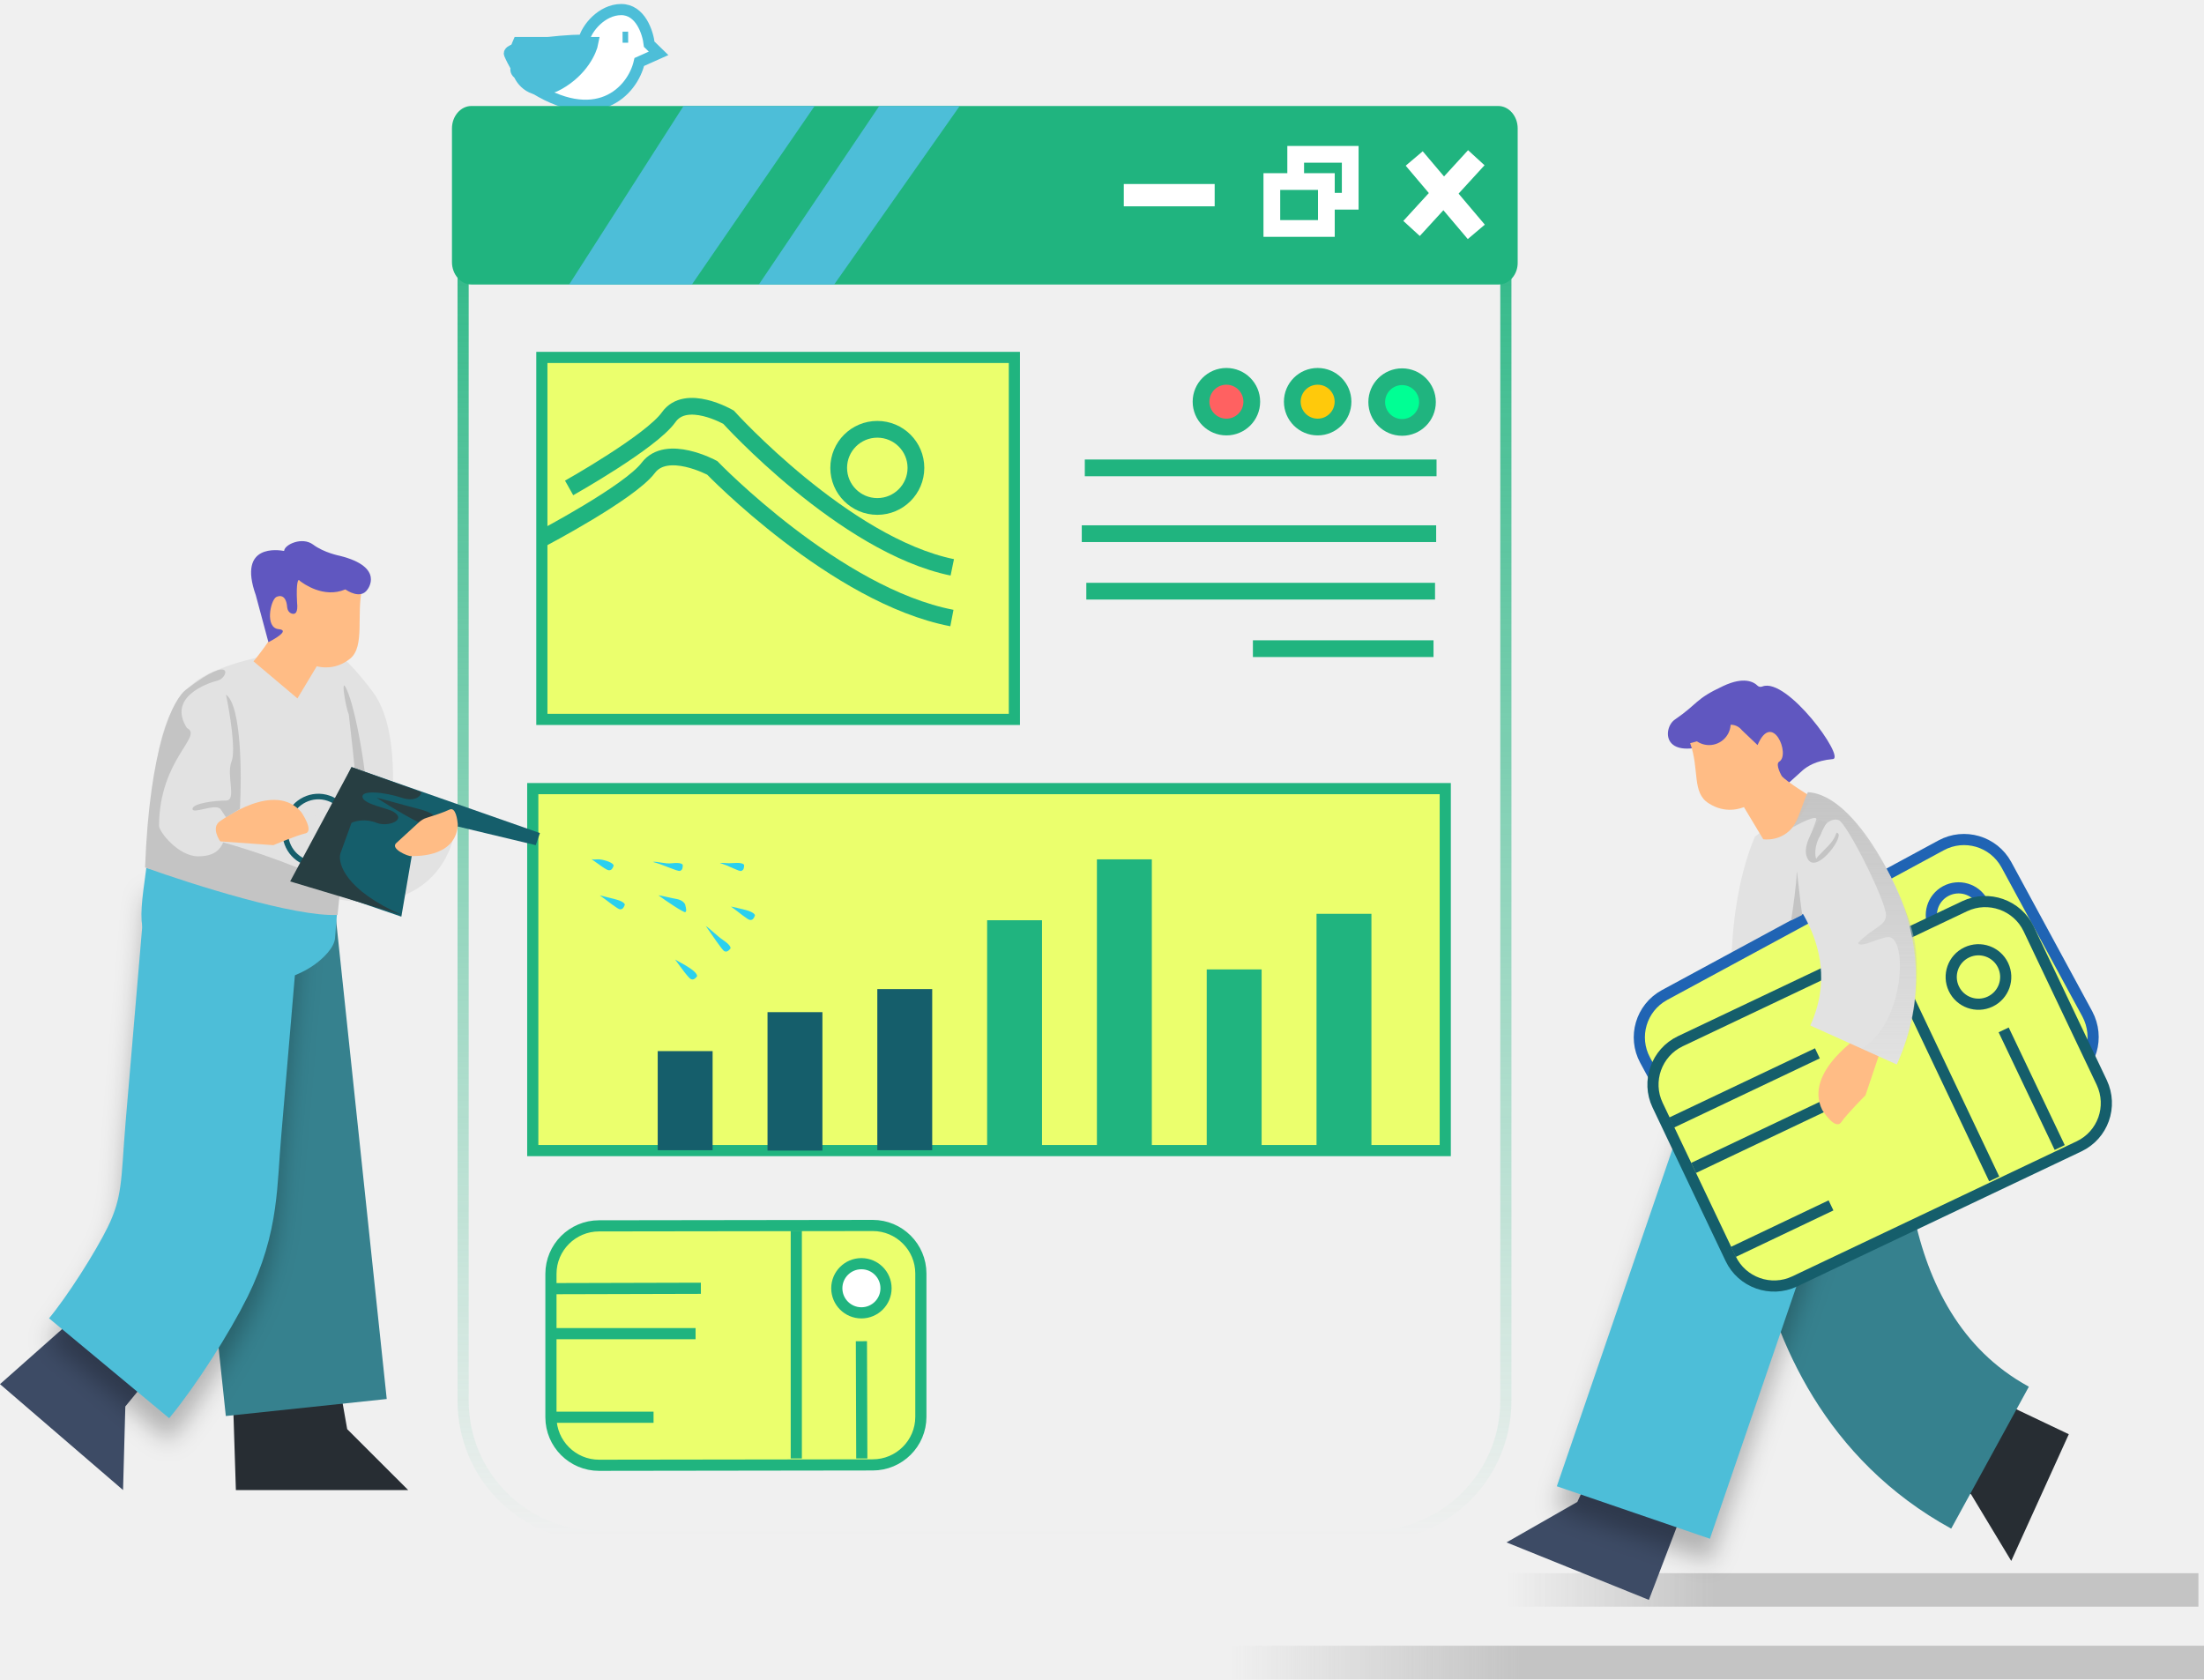
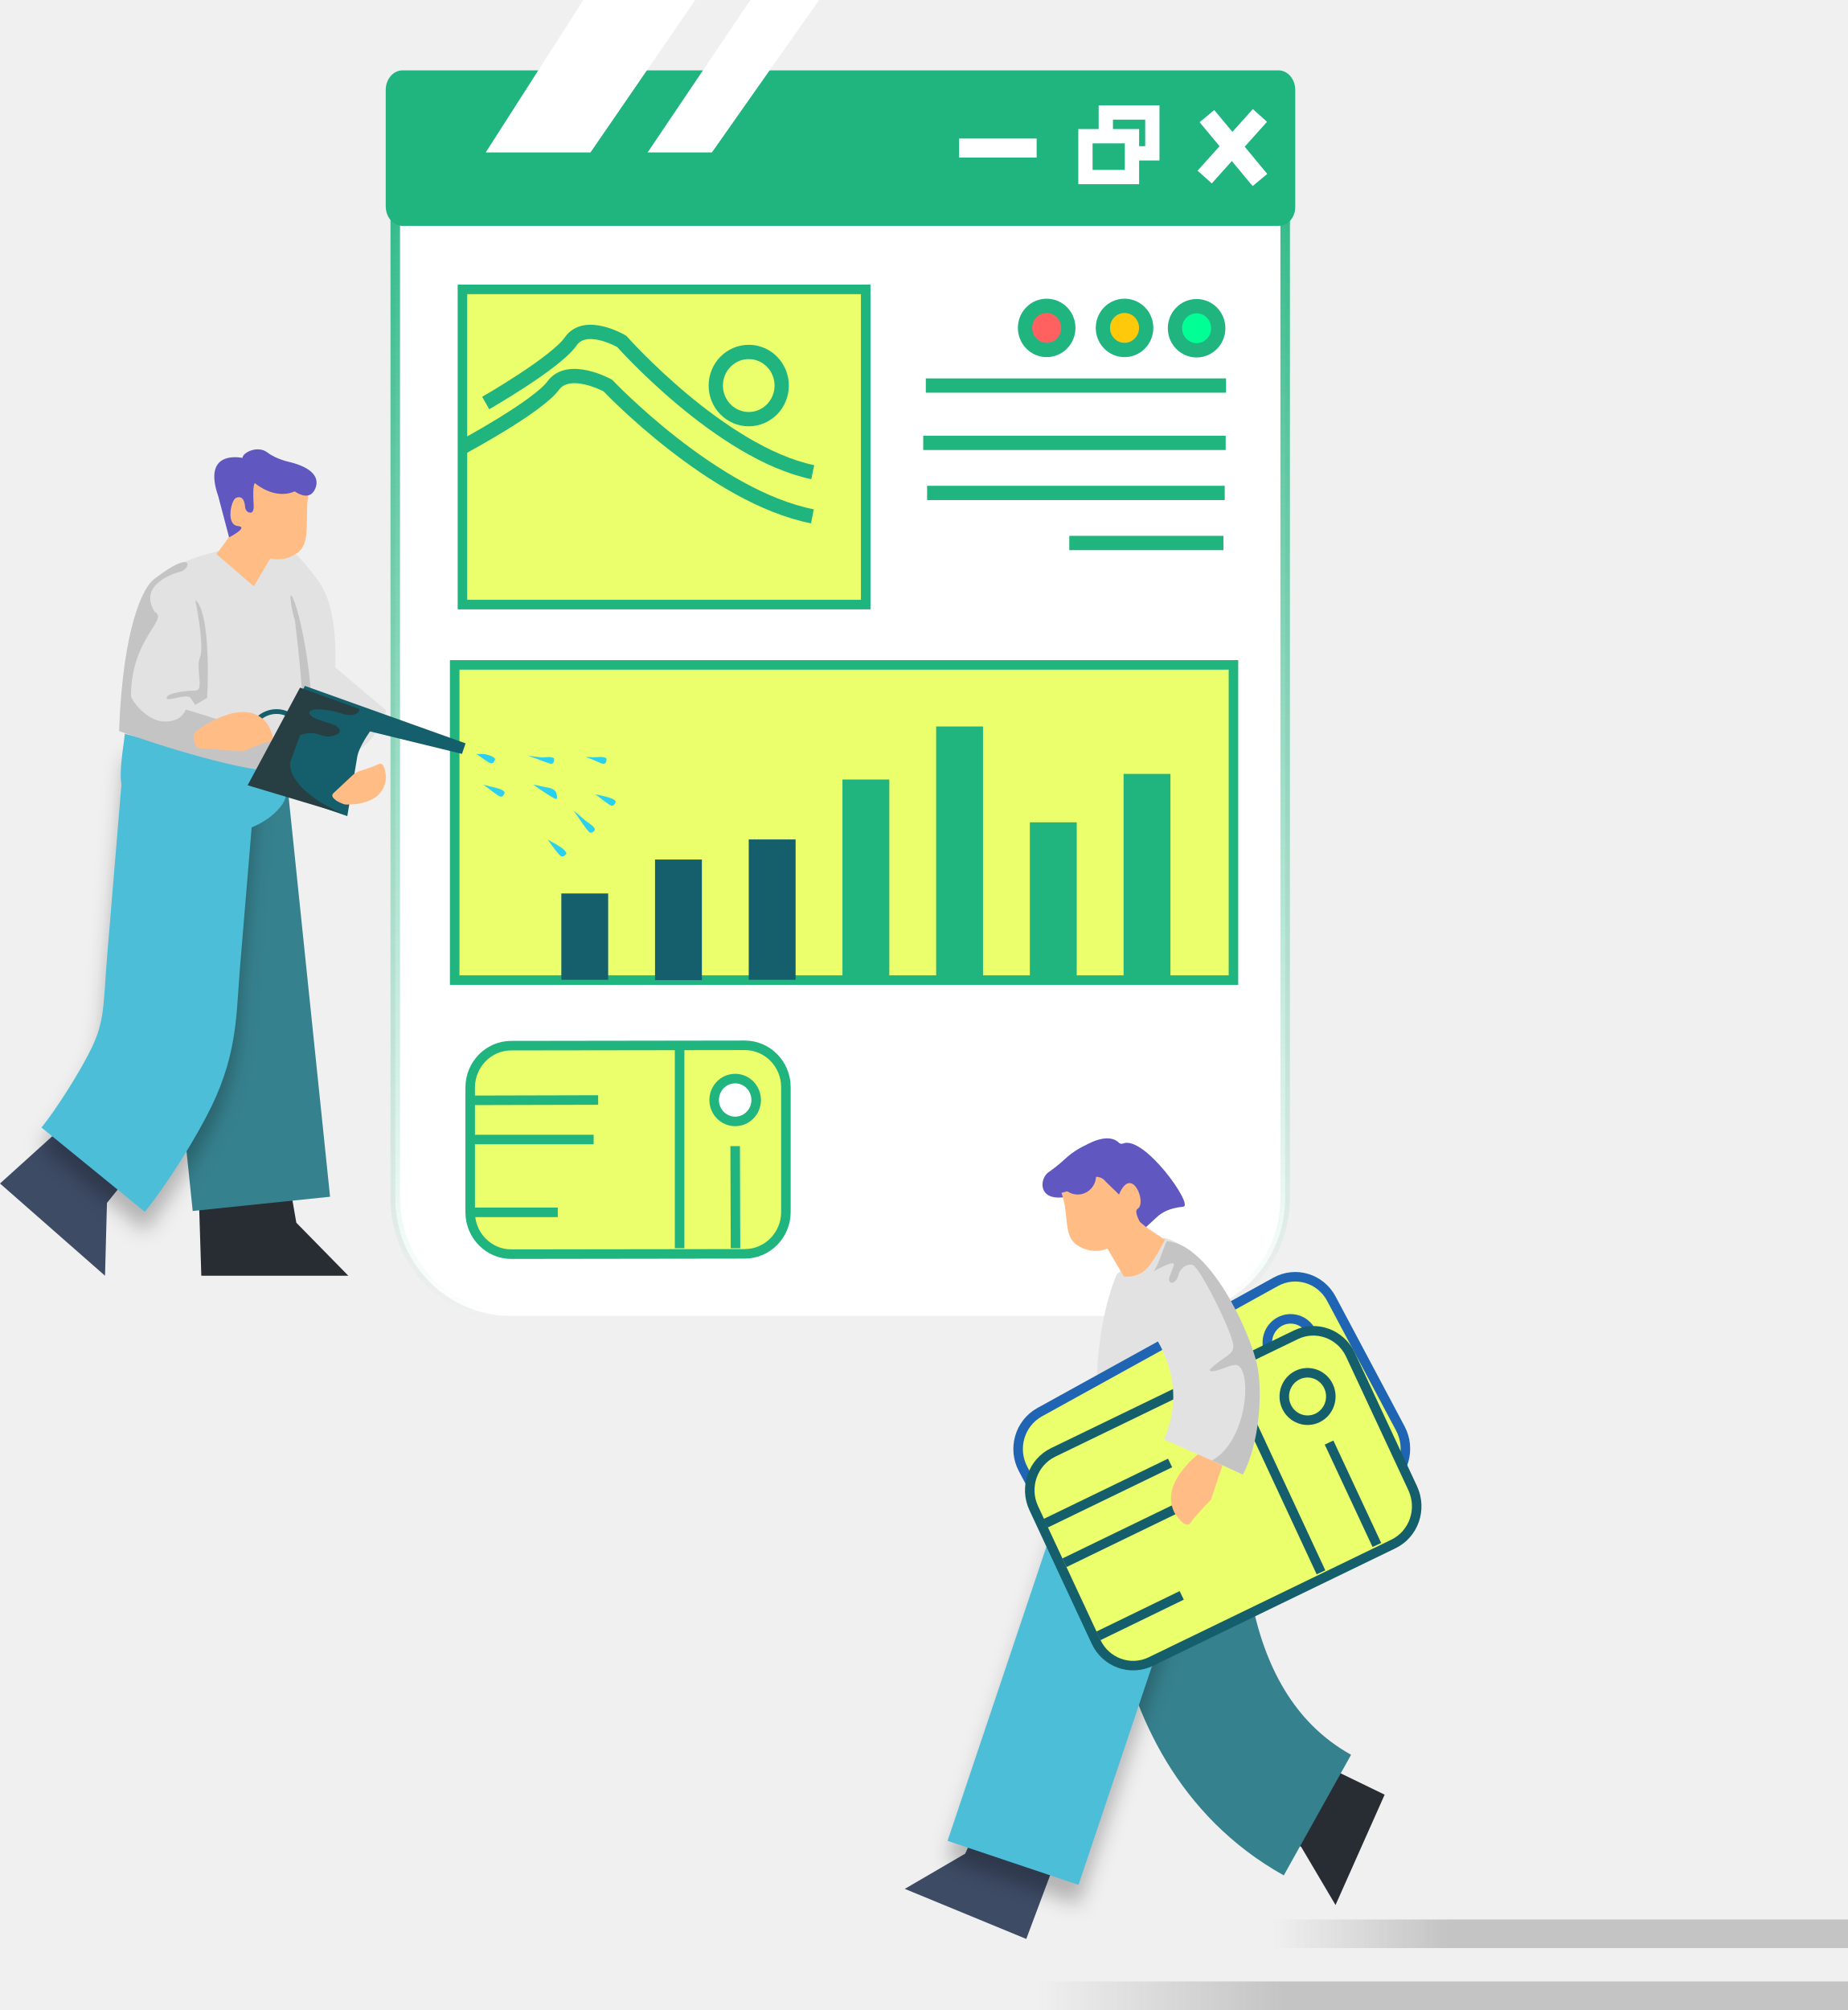
- <svg xmlns="http://www.w3.org/2000/svg" width="395" height="301" viewBox="0 0 395 301" fill="none">
-   <path d="M111.316 1.716C107.842 1.732 105.086 5.114 104.651 7.195C99.641 7.219 90.772 8.379 91.312 9.69C91.853 11 93.442 13.859 94.784 15.165C106.847 23.25 113.374 16.368 114.574 11.11L118.033 9.563L116.355 7.93C116.123 5.852 114.789 1.7 111.316 1.716Z" fill="white" stroke="#4DBED8" stroke-width="2" />
-   <path d="M112.072 5.674L112.081 7.655" stroke="#4DBED8" />
-   <path d="M92.879 7.628L106.259 7.621C105.985 9.118 104.388 12.707 100.196 15.084C96.003 17.462 93.646 14.868 92.991 13.274C91.935 12.6 92.697 11.6 93.21 11.184C91.846 10.759 92.421 8.637 92.879 7.628Z" fill="#4DBED8" stroke="#4DBED8" stroke-width="2" />
-   <path d="M245.586 275.369H107.293C93.857 275.369 83 264.521 83 251.096V46.272C83 32.848 93.857 22 107.293 22H245.586C259.021 22 269.879 32.848 269.879 46.272V251.096C269.879 264.521 259.021 275.369 245.586 275.369Z" stroke="url(#paint0_linear)" stroke-width="2" stroke-miterlimit="10" />
-   <path d="M268.58 51H84.486C82.572 51 81 49.187 81 46.98V23.02C81 20.813 82.572 19 84.486 19H268.511C270.426 19 271.998 20.813 271.998 23.02V46.98C272.066 49.187 270.494 51 268.58 51Z" fill="#20B47F" />
-   <path d="M253.454 28.409L264.582 41.562" stroke="white" stroke-width="4" stroke-miterlimit="10" />
-   <path d="M264.582 28.273L252.979 40.952" stroke="white" stroke-width="4" stroke-miterlimit="10" />
-   <path d="M201.407 34.985H217.693" stroke="white" stroke-width="4" stroke-miterlimit="10" />
-   <path d="M241.986 27.663H232.214V36.07H241.986V27.663Z" stroke="white" stroke-width="3" stroke-miterlimit="10" />
-   <path d="M237.711 32.544H227.939V40.952H237.711V32.544Z" fill="#20B47F" stroke="white" stroke-width="3" stroke-miterlimit="10" />
-   <path d="M194.418 83.869H257.457" stroke="#20B47F" stroke-width="3" stroke-miterlimit="10" />
-   <path d="M193.875 95.666H257.389" stroke="#20B47F" stroke-width="3" stroke-miterlimit="10" />
-   <path d="M224.546 116.277H256.914" stroke="#20B47F" stroke-width="3" stroke-miterlimit="10" />
-   <path d="M194.689 105.972H257.186" stroke="#20B47F" stroke-width="3" stroke-miterlimit="10" />
-   <path d="M156.418 262.59L107.357 262.658C102.607 262.658 98.739 258.793 98.739 254.047V228.351C98.739 223.605 102.607 219.74 107.357 219.74L156.418 219.672C161.168 219.672 165.036 223.537 165.036 228.283V253.979C165.036 258.725 161.168 262.59 156.418 262.59Z" fill="#EBFF6D" stroke="#20B47F" stroke-width="2" stroke-miterlimit="10" />
-   <path d="M154.382 235.334C156.818 235.334 158.793 233.361 158.793 230.927C158.793 228.493 156.818 226.52 154.382 226.52C151.946 226.52 149.971 228.493 149.971 230.927C149.971 233.361 151.946 235.334 154.382 235.334Z" fill="white" stroke="#20B47F" stroke-width="2" stroke-miterlimit="10" />
-   <path d="M154.382 240.419L154.45 261.437" stroke="#20B47F" stroke-width="2" stroke-miterlimit="10" />
-   <path d="M142.711 220.622V261.437" stroke="#20B47F" stroke-width="2" stroke-miterlimit="10" />
-   <path d="M99.621 230.995L125.611 230.927" stroke="#20B47F" stroke-width="2" stroke-miterlimit="10" />
-   <path d="M99.621 239.063H124.661" stroke="#20B47F" stroke-width="2" stroke-miterlimit="10" />
-   <path d="M99.621 254.047H117.128" stroke="#20B47F" stroke-width="2" stroke-miterlimit="10" />
-   <path d="M181.797 64.071H97.111V128.956H181.797V64.071Z" fill="#EBFF6D" stroke="#20B47F" stroke-width="2" stroke-miterlimit="10" />
-   <path d="M259.018 141.363H95.482V206.248H259.018V141.363Z" fill="#EBFF6D" stroke="#20B47F" stroke-width="2" stroke-miterlimit="10" />
-   <path d="M219.796 76.547C222.307 76.547 224.343 74.513 224.343 72.004C224.343 69.495 222.307 67.461 219.796 67.461C217.286 67.461 215.25 69.495 215.25 72.004C215.25 74.513 217.286 76.547 219.796 76.547Z" fill="#FF6161" stroke="#20B47F" stroke-width="3" stroke-miterlimit="10" />
-   <path d="M157.232 90.785C161.055 90.785 164.153 87.689 164.153 83.869C164.153 80.05 161.055 76.954 157.232 76.954C153.409 76.954 150.311 80.05 150.311 83.869C150.311 87.689 153.409 90.785 157.232 90.785Z" stroke="#20B47F" stroke-width="3" stroke-miterlimit="10" />
-   <path d="M236.15 76.547C238.661 76.547 240.696 74.513 240.696 72.004C240.696 69.495 238.661 67.461 236.15 67.461C233.639 67.461 231.604 69.495 231.604 72.004C231.604 74.513 233.639 76.547 236.15 76.547Z" fill="#FFC90B" stroke="#20B47F" stroke-width="3" stroke-miterlimit="10" />
-   <path d="M251.282 76.614C253.793 76.614 255.829 74.581 255.829 72.072C255.829 69.563 253.793 67.529 251.282 67.529C248.771 67.529 246.736 69.563 246.736 72.072C246.736 74.581 248.771 76.614 251.282 76.614Z" fill="#00FF94" stroke="#20B47F" stroke-width="3" stroke-miterlimit="10" />
-   <path d="M127.714 188.417H117.875V206.18H127.714V188.417Z" fill="#155E6B" />
-   <path d="M147.393 181.433H137.554V206.248H147.393V181.433Z" fill="#155E6B" />
-   <path d="M167.071 177.297H157.232V206.18H167.071V177.297Z" fill="#155E6B" />
-   <path d="M186.75 164.958H176.911V206.18H186.75V164.958Z" fill="#20B47F" />
-   <path d="M206.429 154.042H196.589V206.248H206.429V154.042Z" fill="#20B47F" />
-   <path d="M226.107 173.772H216.268V206.18H226.107V173.772Z" fill="#20B47F" />
-   <path d="M245.786 163.805H235.947V206.248H245.786V163.805Z" fill="#20B47F" />
-   <path d="M97.111 96.548C97.111 96.548 112.854 88.276 116.179 83.869C119.504 79.462 127.647 83.869 127.647 83.869C127.647 83.869 149.768 106.785 170.6 110.786" stroke="#20B47F" stroke-width="3" stroke-miterlimit="10" />
-   <path d="M101.997 87.463C101.997 87.463 116.722 79.191 119.843 74.784C122.964 70.377 130.564 74.784 130.564 74.784C130.564 74.784 151.261 97.7 170.668 101.7" stroke="#20B47F" stroke-width="3" stroke-miterlimit="10" />
-   <rect x="220" y="282" width="174" height="6" fill="url(#paint1_linear)" />
-   <rect x="150" y="295" width="245" height="6" fill="url(#paint2_linear)" />
-   <path d="M350.818 247.598L370.768 257.09L360.454 279.803L353.261 267.87L346 262.717L350.818 247.598Z" fill="#272D33" />
-   <path d="M303.386 266.175L295.514 286.786L270 276.481L282.689 269.226L286.354 261.293L303.386 266.175Z" fill="#3D4B65" />
-   <path d="M327.203 194.714C327.203 194.714 321.707 242.174 356.653 261.293" stroke="#36818E" stroke-width="29" stroke-miterlimit="10" />
-   <path d="M309.697 187.188H336.907C336.907 187.188 343.082 199.46 337.518 207.799C332.225 215.732 311.461 209.833 311.461 209.833C311.461 209.833 306.779 196.816 309.697 187.188Z" fill="#4DBED8" />
+ <svg xmlns="http://www.w3.org/2000/svg" width="388" height="422" viewBox="0 0 388 422" fill="none">
+   <path d="M245.586 276.274H107.293C93.857 276.274 83 265.209 83 251.516V42.596C83 28.903 93.857 17.838 107.293 17.838H245.586C259.021 17.838 269.879 28.903 269.879 42.596V251.516C269.879 265.209 259.021 276.274 245.586 276.274Z" fill="white" stroke="url(#paint0_linear)" stroke-width="2" stroke-miterlimit="10" />
+   <path d="M268.58 47.42H84.486C82.572 47.42 81 45.571 81 43.32V18.88C81 16.629 82.572 14.78 84.486 14.78H268.511C270.426 14.78 271.998 16.629 271.998 18.88V43.32C272.066 45.571 270.494 47.42 268.58 47.42Z" fill="#20B47F" />
+   <path d="M253.453 24.377L264.582 37.793" stroke="white" stroke-width="4" stroke-miterlimit="10" />
+   <path d="M264.582 24.238L252.979 37.171" stroke="white" stroke-width="4" stroke-miterlimit="10" />
+   <path d="M201.407 31.085H217.693" stroke="white" stroke-width="4" stroke-miterlimit="10" />
+   <path d="M241.986 23.616H232.214V32.191H241.986V23.616Z" stroke="white" stroke-width="3" stroke-miterlimit="10" />
+   <path d="M237.711 28.596H227.939V37.171H237.711V28.596Z" fill="#20B47F" stroke="white" stroke-width="3" stroke-miterlimit="10" />
+   <path d="M194.418 80.946H257.457" stroke="#20B47F" stroke-width="3" stroke-miterlimit="10" />
+   <path d="M193.875 92.98H257.389" stroke="#20B47F" stroke-width="3" stroke-miterlimit="10" />
+   <path d="M224.546 114.003H256.914" stroke="#20B47F" stroke-width="3" stroke-miterlimit="10" />
+   <path d="M194.689 103.491H257.186" stroke="#20B47F" stroke-width="3" stroke-miterlimit="10" />
+   <path d="M156.418 263.242L107.357 263.311C102.607 263.311 98.739 259.369 98.739 254.528V228.318C98.739 223.477 102.607 219.535 107.357 219.535L156.418 219.466C161.168 219.466 165.036 223.408 165.036 228.249V254.459C165.036 259.3 161.168 263.242 156.418 263.242Z" fill="#EBFF6D" stroke="#20B47F" stroke-width="2" stroke-miterlimit="10" />
+   <path d="M154.382 235.441C156.818 235.441 158.793 233.428 158.793 230.946C158.793 228.463 156.818 226.451 154.382 226.451C151.946 226.451 149.971 228.463 149.971 230.946C149.971 233.428 151.946 235.441 154.382 235.441Z" fill="white" stroke="#20B47F" stroke-width="2" stroke-miterlimit="10" />
+   <path d="M154.382 240.627L154.45 262.066" stroke="#20B47F" stroke-width="2" stroke-miterlimit="10" />
+   <path d="M142.711 220.433V262.065" stroke="#20B47F" stroke-width="2" stroke-miterlimit="10" />
+   <path d="M99.621 231.013L125.611 230.946" stroke="#20B47F" stroke-width="2" stroke-miterlimit="10" />
+   <path d="M99.621 239.244H124.661" stroke="#20B47F" stroke-width="2" stroke-miterlimit="10" />
+   <path d="M99.621 254.528H117.128" stroke="#20B47F" stroke-width="2" stroke-miterlimit="10" />
+   <path d="M181.796 60.753H97.111V126.935H181.796V60.753Z" fill="#EBFF6D" stroke="#20B47F" stroke-width="2" stroke-miterlimit="10" />
+   <path d="M259.018 139.591H95.482V205.773H259.018V139.591Z" fill="#EBFF6D" stroke="#20B47F" stroke-width="2" stroke-miterlimit="10" />
+   <path d="M219.796 73.478C222.307 73.478 224.343 71.403 224.343 68.844C224.343 66.285 222.307 64.211 219.796 64.211C217.286 64.211 215.25 66.285 215.25 68.844C215.25 71.403 217.286 73.478 219.796 73.478Z" fill="#FF6161" stroke="#20B47F" stroke-width="3" stroke-miterlimit="10" />
+   <path d="M157.232 88C161.055 88 164.154 84.842 164.154 80.946C164.154 77.051 161.055 73.893 157.232 73.893C153.41 73.893 150.311 77.051 150.311 80.946C150.311 84.842 153.41 88 157.232 88Z" stroke="#20B47F" stroke-width="3" stroke-miterlimit="10" />
+   <path d="M236.15 73.478C238.661 73.478 240.696 71.403 240.696 68.844C240.696 66.285 238.661 64.211 236.15 64.211C233.639 64.211 231.604 66.285 231.604 68.844C231.604 71.403 233.639 73.478 236.15 73.478Z" fill="#FFC90B" stroke="#20B47F" stroke-width="3" stroke-miterlimit="10" />
+   <path d="M251.282 73.547C253.793 73.547 255.829 71.472 255.829 68.913C255.829 66.354 253.793 64.28 251.282 64.28C248.771 64.28 246.736 66.354 246.736 68.913C246.736 71.472 248.771 73.547 251.282 73.547Z" fill="#00FF94" stroke="#20B47F" stroke-width="3" stroke-miterlimit="10" />
+   <path d="M127.714 187.585H117.875V205.704H127.714V187.585Z" fill="#155E6B" />
+   <path d="M147.393 180.462H137.554V205.773H147.393V180.462Z" fill="#155E6B" />
+   <path d="M167.071 176.243H157.232V205.704H167.071V176.243Z" fill="#155E6B" />
+   <path d="M186.75 163.657H176.911V205.704H186.75V163.657Z" fill="#20B47F" />
+   <path d="M206.429 152.523H196.589V205.773H206.429V152.523Z" fill="#20B47F" />
+   <path d="M226.107 172.647H216.268V205.704H226.107V172.647Z" fill="#20B47F" />
+   <path d="M245.786 162.481H235.947V205.773H245.786V162.481Z" fill="#20B47F" />
+   <path d="M97.111 93.879C97.111 93.879 112.854 85.442 116.179 80.947C119.504 76.451 127.646 80.947 127.646 80.947C127.646 80.947 149.768 104.321 170.6 108.401" stroke="#20B47F" stroke-width="3" stroke-miterlimit="10" />
+   <path d="M101.996 84.612C101.996 84.612 116.721 76.175 119.843 71.68C122.964 67.184 130.564 71.68 130.564 71.68C130.564 71.68 151.261 95.054 170.668 99.135" stroke="#20B47F" stroke-width="3" stroke-miterlimit="10" />
+   <rect x="217" y="403" width="174" height="6" fill="url(#paint1_linear)" />
+   <rect x="147" y="416" width="245" height="6" fill="url(#paint2_linear)" />
+   <path d="M14.996 234.922L0 248.477L22.054 267.841L22.461 252.557L28.907 244.535L14.996 234.922Z" fill="#3D4B65" />
+   <path d="M41.596 246.195L42.275 267.841H73.15L62.225 256.707L60.8 248.477L41.596 246.195Z" fill="#272D33" />
+   <path d="M45.402 161.217L54.89 252.75" stroke="#36818E" stroke-width="29" stroke-miterlimit="10" />
+   <path d="M50.961 114.729C50.961 114.729 44.921 115.49 39.561 117.634C36.1 119.017 28.975 121.645 27.753 138.035C27.279 144.328 30.332 153.664 47.907 154.01C65.482 154.425 68.739 153.664 68.739 153.664C68.739 153.664 69.486 150.345 69.961 145.78C70.775 138.45 70.978 127.869 66.975 122.129C65.754 120.4 61.479 114.868 59.782 114.729C53.811 114.107 50.961 114.729 50.961 114.729Z" fill="#E2E2E2" />
+   <path d="M29.789 141.631C29.789 141.631 33.589 153.664 42.479 153.664C45.939 153.664 47.296 149.999 47.296 149.999" stroke="black" stroke-miterlimit="10" />
  <g filter="url(#filter0_d)">
-     <path d="M318.925 194.714L292.732 271.124" stroke="#4DBED8" stroke-width="29" stroke-miterlimit="10" />
+     <path d="M40.254 156.292L36.454 201.866C35.639 211.548 36.046 217.426 31.839 226.14C29.125 231.741 23.561 240.662 19.557 245.572" stroke="#4DBED8" stroke-width="28" stroke-miterlimit="10" />
  </g>
-   <path d="M310.036 187.391H337.246C337.246 187.391 337.178 180.611 336.771 171.323C336.364 161.153 336.071 151.271 332 147C330.439 145.373 326.468 142.771 324.5 142.5C320.429 144.737 318.775 146.61 314.5 150C312.193 155.492 310.103 164.068 310.239 176.679C310.307 180.408 310.036 182.035 310.036 187.391Z" fill="#E2E2E2" />
-   <path d="M315.871 123.049C315.532 123.185 315.193 123.117 314.989 122.914C314.311 122.236 312.546 121.219 308.814 122.981C303.725 125.354 304.471 126.032 300.128 129.016C297.821 130.643 297.686 137.83 310.171 131.863C310.578 131.66 310.986 131.728 311.257 132.067C312.275 133.219 314.718 135.728 315.668 135.253C316.482 134.846 318.043 138.304 318.857 140.203C319.129 140.813 319.875 140.948 320.35 140.542C320.35 140.542 323.064 138.101 323.132 138.033C323.879 137.423 325.371 136.338 328.493 136.067C330.732 135.796 320.282 121.354 315.871 123.049Z" fill="#6057C0" />
-   <path d="M305.15 132.609L302.911 133.219C304.607 137.965 303.182 142.101 306.236 143.999C309.289 145.966 312.003 144.881 312.546 144.677L316.007 150.44C316.007 150.44 319.332 151 321.5 148C323.668 145 324.625 142.847 324.625 142.847C324.625 142.847 320.282 140.203 319.332 139.118C319.332 139.118 318.111 137.016 318.857 136.541C320.961 135.321 317.636 127.321 314.989 133.558L312.207 130.914C310.103 128.338 306.371 131.389 305.15 132.609Z" fill="#FFBC85" />
-   <path d="M307.476 133.377C309.512 132.73 310.637 130.557 309.989 128.523C309.341 126.489 307.166 125.365 305.13 126.012C303.094 126.66 301.97 128.833 302.617 130.867C303.265 132.901 305.441 134.025 307.476 133.377Z" fill="#6057C0" />
-   <path d="M370.632 193.426L321.029 220.274C316.889 222.512 311.664 221.02 309.357 216.817L294.836 190.036C292.597 185.9 294.089 180.679 298.297 178.374L347.9 151.525C352.039 149.288 357.264 150.779 359.572 154.983L374.093 181.764C376.332 185.968 374.839 191.188 370.632 193.426Z" fill="#EBFF6D" stroke="#2064B4" stroke-width="2" stroke-miterlimit="10" />
-   <path d="M353.347 168.324C355.719 167.039 356.6 164.076 355.314 161.706C354.028 159.336 351.062 158.456 348.69 159.741C346.318 161.026 345.438 163.989 346.724 166.359C348.01 168.729 350.975 169.609 353.347 168.324Z" fill="#EBFF6D" stroke="#2064B4" stroke-width="2" stroke-miterlimit="10" />
-   <path d="M356.111 173.289L367.239 193.832" stroke="#2064B4" stroke-width="2" stroke-miterlimit="10" />
-   <path d="M334.193 160.136L355.839 200.002" stroke="#2064B4" stroke-width="2" stroke-miterlimit="10" />
-   <path d="M297.55 192.951L322.929 179.188" stroke="#2064B4" stroke-width="2" stroke-miterlimit="10" />
-   <path d="M301.825 200.884L326.321 187.663" stroke="#2064B4" stroke-width="2" stroke-miterlimit="10" />
-   <path d="M309.764 215.528L326.864 206.308" stroke="#2064B4" stroke-width="2" stroke-miterlimit="10" />
-   <path d="M372.6 205.494L321.639 229.698C317.364 231.732 312.207 229.902 310.171 225.63L297.075 198.104C295.039 193.832 296.871 188.68 301.146 186.646L352.107 162.441C356.382 160.407 361.539 162.238 363.575 166.509L376.671 194.036C378.707 198.375 376.875 203.46 372.6 205.494Z" fill="#EBFF6D" stroke="#155E6B" stroke-width="2" stroke-miterlimit="10" />
-   <path d="M356.677 179.54C359.114 178.383 360.151 175.47 358.992 173.035C357.834 170.6 354.919 169.564 352.482 170.722C350.045 171.879 349.008 174.792 350.167 177.227C351.325 179.662 354.24 180.697 356.677 179.54Z" fill="#EBFF6D" stroke="#155E6B" stroke-width="2" stroke-miterlimit="10" />
-   <path d="M359.096 184.612L369.139 205.697" stroke="#155E6B" stroke-width="2" stroke-miterlimit="10" />
-   <path d="M337.925 170.306L357.4 211.325" stroke="#155E6B" stroke-width="2" stroke-miterlimit="10" />
-   <path d="M299.586 201.223L325.711 188.815" stroke="#155E6B" stroke-width="2" stroke-miterlimit="10" />
-   <path d="M303.521 209.358L328.628 197.426" stroke="#155E6B" stroke-width="2" stroke-miterlimit="10" />
-   <path d="M310.646 224.41L328.153 216.071" stroke="#155E6B" stroke-width="2" stroke-miterlimit="10" />
-   <path d="M334.057 185.154C333.718 185.425 323.132 192.07 326.593 198.985C326.593 198.985 328.9 202.714 329.986 201.155C331.071 199.595 334.329 196.341 334.329 196.341L337.586 186.646C337.586 186.578 335.889 183.73 334.057 185.154Z" fill="#FFBC85" />
-   <path d="M326.018 153.491C326.018 153.491 340.811 168.204 332.193 187.324" stroke="#E2E2E2" stroke-width="17" stroke-miterlimit="10" />
-   <path d="M321.201 148.352C322.153 147.437 323.222 143.556 324 142C333 142.5 341.5 161 343 168C344.2 173.6 343.5 184.5 340 191L333.5 188C341 184 342 169 338.746 168C337.555 167.634 333.333 170.167 333 169C336 166 338 166 338 164C338 161.5 331 147.5 329.5 147C328.3 146.6 326.833 147.667 326.5 149C326 151 324.5 151.131 324.5 150C324.5 149.5 325 148.5 325.5 147C325.891 145.826 322.3 147.715 321.201 148.352C321.133 148.417 321.066 148.467 321 148.5C320.783 148.609 320.896 148.528 321.201 148.352Z" fill="url(#paint3_linear)" />
-   <path d="M14.996 234.826L0 248.115L22.054 267.099L22.461 252.115L28.907 244.25L14.996 234.826Z" fill="#3D4B65" />
-   <path d="M41.596 245.877L42.275 267.099H73.15L62.225 256.183L60.8 248.115L41.596 245.877Z" fill="#272D33" />
-   <path d="M45.402 162.566L54.891 252.303" stroke="#36818E" stroke-width="29" stroke-miterlimit="10" />
-   <path d="M50.961 116.989C50.961 116.989 44.921 117.735 39.561 119.837C36.1 121.193 28.975 123.769 27.753 139.838C27.279 146.008 30.332 155.161 47.907 155.5C65.482 155.907 68.739 155.161 68.739 155.161C68.739 155.161 69.486 151.906 69.961 147.432C70.775 140.245 70.978 129.871 66.975 124.244C65.754 122.549 61.479 117.125 59.782 116.989C53.811 116.379 50.961 116.989 50.961 116.989Z" fill="#E2E2E2" />
-   <path d="M29.789 143.364C29.789 143.364 33.589 155.161 42.479 155.161C45.939 155.161 47.296 151.567 47.296 151.567" stroke="black" stroke-miterlimit="10" />
+   <path d="M33.929 173.374C45.804 177.247 52.861 174.273 56.254 171.852C57.814 170.746 59.986 168.671 60.054 166.804L61.275 151.175L26.6 151.105C25.989 156.361 25.175 160.649 25.379 163.761C25.718 168.325 29.654 171.991 33.929 173.374Z" fill="#4DBED8" />
+   <path d="M27.754 138.035L26.193 154.079L60.325 162.516L61.546 145.781L27.754 138.035Z" fill="#E2E2E2" />
+   <path d="M81.089 149.169C81.089 149.169 78.104 163.07 60.529 159.819L61.207 140.041H70.3L80.479 148.616L81.089 149.169Z" fill="#E2E2E2" />
+   <path d="M63.518 150.123C63.711 146.554 62.894 138.235 61.925 130.123C61.441 129.312 60.11 121.756 61.926 126.623C63.378 130.517 65.696 142.822 65.333 150.123H63.518Z" fill="#C4C4C4" />
+   <path d="M55.964 161.461C52.979 160.423 51.418 157.104 52.436 154.13L52.707 153.3C53.725 150.257 56.982 148.667 59.9 149.704C62.886 150.742 64.446 154.061 63.429 157.035L63.157 157.865C62.139 160.838 58.95 162.498 55.964 161.461Z" stroke="#155E6B" stroke-miterlimit="10" />
+   <path d="M72.929 171.349L53.522 164.572L64.311 144.378L80.393 149.98C80.393 149.98 75.575 155.72 75.032 158.832L72.929 171.349Z" fill="#155E6B" />
+   <path d="M97.018 158.28L61.5 149.61L64 144L97.764 156.067L97.018 158.28Z" fill="#155E6B" />
+   <path d="M25 153.482C25.8 131.882 30 123.148 32.5 121.482C41 114.982 40 119.482 38 119.982C36 120.481 29 122.982 32.5 128.482C35.5 129.982 27.588 133.981 27.5 145.981C27.492 147.099 31 151.482 34.5 151.482C37.546 151.482 38.5 150.148 39 148.982C49 151.782 57.167 155.482 60 156.982L59.5 161.982C51.9 162.382 33.333 156.482 25 153.482Z" fill="#C4C4C4" />
+   <path d="M41.462 153.307C41.802 153.101 51.26 145.942 55.989 151.769C55.989 151.769 58.352 155.304 56.654 155.644C54.956 156.053 50.946 157.767 50.946 157.767L41.449 157.041C41.448 157.11 39.626 154.476 41.462 153.307Z" fill="#FFBC85" />
+   <path d="M72.693 168.917C73.032 168.847 80.496 169.401 81.039 163.384C81.039 163.246 81.039 163.177 81.039 163.038C80.971 162.347 80.7 159.857 79.546 160.411C78.597 160.895 76.493 161.586 75.407 161.932C74.932 162.07 74.525 162.347 74.118 162.693L69.979 166.565C68.961 167.603 72.15 168.986 72.693 168.917Z" fill="#FFBC85" />
+   <path d="M72 149.868C74.4 150.668 75.5 149.535 75.5 148.868L63 144.368L52 164.868L72 170.868C62 166.468 60.5 161.702 61 159.868L63 154.368C63.667 154.035 65.5 153.568 67.5 154.368C69.5 155.168 73 153.868 70.5 152.368C69.469 151.75 65.4 151.068 65 149.868C64.5 148.368 69 148.868 72 149.868Z" fill="#273E42" />
+   <path d="M64.164 102.558L64.911 102.973C63.825 107.744 65.453 113.623 62.739 115.836C60.025 118.049 57.31 117.357 56.768 117.219L53.307 123.097L45.435 116.32C45.435 116.32 49.575 111.202 48.761 110.856C46.589 109.957 45.028 99.1 51.543 104.702L52.221 99.031L64.164 102.558Z" fill="#FFBC85" />
+   <path d="M53.714 101.589C54.325 102.074 57.989 104.84 61.857 103.18H61.925C62.196 103.387 64.639 105.047 65.861 103.18C65.861 103.18 69.05 99.1 60.907 97.025C60.907 97.025 58.057 96.472 56.089 94.95C54.121 93.498 51.068 94.95 50.932 96.057C50.932 96.126 50.932 96.126 50.864 96.126C50.05 95.988 42.518 94.674 45.843 104.217L48.082 112.724C48.082 112.793 48.15 112.793 48.15 112.793C48.693 112.516 52.153 110.649 49.982 110.441C47.403 110.234 48.489 105.116 49.507 104.563C49.507 104.563 51.271 103.526 51.475 106.5C51.543 106.984 51.814 107.468 52.357 107.606C52.9 107.744 53.443 107.468 53.239 105.531C53.036 101.659 53.5 101.48 53.5 101.48C53.568 101.342 53.714 101.589 53.714 101.589Z" fill="#6057C0" />
+   <path d="M103.977 159.405C103.983 159.39 103.99 159.372 104 159.351C103.993 159.374 103.986 159.396 103.978 159.417C103.982 159.465 103.964 159.482 103.965 159.457C103.783 159.986 103.572 160.251 103.143 160.251C102.686 160.251 101.429 159.251 100 158.251C100.857 158.451 100.993 158.112 102.286 158.451C103.729 158.83 103.957 159.249 103.977 159.405Z" fill="#2BD0EE" />
+   <path d="M105.977 166.405C105.983 166.39 105.99 166.372 106 166.351C105.993 166.374 105.986 166.396 105.978 166.417C105.982 166.465 105.964 166.482 105.965 166.457C105.783 166.986 105.572 167.251 105.143 167.251C104.686 167.251 102.929 165.751 101.5 164.751C102.357 164.951 102.993 165.112 104.286 165.451C105.729 165.83 105.957 166.249 105.977 166.405Z" fill="#2BD0EE" />
+   <path d="M116.352 159.266C116.351 159.25 116.351 159.231 116.353 159.208C116.355 159.231 116.356 159.255 116.357 159.277C116.377 159.321 116.367 159.343 116.359 159.319C116.382 159.878 116.281 160.202 115.881 160.358C115.455 160.524 112.694 159.164 111 158.751C111.871 158.626 113.101 159.145 114.429 158.992C115.912 158.821 116.276 159.128 116.352 159.266Z" fill="#2BD0EE" />
+   <path d="M116.772 166.338C116.765 166.315 116.759 166.288 116.752 166.255C116.761 166.289 116.771 166.323 116.78 166.355C116.811 166.423 116.811 166.452 116.796 166.415C117.015 167.218 117.056 167.648 116.808 167.755C116.543 167.868 113.437 165.812 112 164.734C112.618 164.809 114.256 165.226 115.21 165.391C116.276 165.577 116.664 166.119 116.772 166.338Z" fill="#2BD0EE" />
+   <path d="M118.923 179.251C118.933 179.239 118.946 179.224 118.962 179.208C118.948 179.227 118.934 179.245 118.92 179.263C118.907 179.31 118.885 179.32 118.894 179.296C118.548 179.736 118.262 179.917 117.857 179.776C117.425 179.625 116.02 177.665 115 176.251C115.744 176.722 116.53 177.048 117.639 177.794C118.878 178.627 118.955 179.097 118.923 179.251Z" fill="#2BD0EE" />
+   <path d="M124.923 174.251C124.933 174.239 124.946 174.224 124.962 174.208C124.948 174.227 124.934 174.245 124.92 174.263C124.907 174.31 124.885 174.32 124.894 174.296C124.548 174.736 124.262 174.917 123.857 174.776C123.425 174.625 121.52 171.665 120.5 170.251C121.244 170.722 122.53 172.048 123.639 172.794C124.878 173.627 124.955 174.097 124.923 174.251Z" fill="#2BD0EE" />
+   <path d="M129.3 168.325C129.305 168.31 129.313 168.292 129.323 168.271C129.316 168.294 129.308 168.316 129.301 168.338C129.304 168.386 129.287 168.402 129.287 168.377C129.103 168.905 128.89 169.169 128.461 169.166C128.004 169.164 126.423 167.759 125 166.751C125.856 166.956 126.323 167.015 127.614 167.362C129.055 167.749 129.281 168.169 129.3 168.325Z" fill="#2BD0EE" />
+   <path d="M127.354 159.288C127.354 159.272 127.354 159.253 127.357 159.23C127.358 159.253 127.358 159.277 127.359 159.299C127.378 159.343 127.367 159.365 127.359 159.341C127.365 159.901 127.255 160.221 126.851 160.365C126.42 160.518 124.681 159.42 123 158.956C123.875 158.857 124.108 159.069 125.44 158.956C126.927 158.829 127.282 159.148 127.354 159.288Z" fill="#2BD0EE" />
+   <path d="M146 0H122.5L102 32H124L146 0Z" fill="white" />
+   <path d="M172 0H157.58L136 32H149.5L172 0Z" fill="white" />
+   <path d="M270.818 367.11L290.768 376.792L280.454 399.959L273.261 387.788L266 382.532L270.818 367.11Z" fill="#272D33" />
+   <path d="M223.386 386.059L215.514 407.082L190 396.57L202.689 389.171L206.354 381.079L223.386 386.059Z" fill="#3D4B65" />
+   <path d="M247.204 313.168C247.204 313.168 241.707 361.577 276.654 381.079" stroke="#36818E" stroke-width="29" stroke-miterlimit="10" />
+   <path d="M229.697 305.492H256.907C256.907 305.492 263.082 318.009 257.518 326.515C252.225 334.606 231.461 328.59 231.461 328.59C231.461 328.59 226.779 315.312 229.697 305.492Z" fill="#4DBED8" />
  <g filter="url(#filter1_d)">
-     <path d="M40.254 157.737L36.454 202.417C35.639 211.909 36.046 217.672 31.839 226.215C29.125 231.707 23.561 240.453 19.557 245.267" stroke="#4DBED8" stroke-width="28" stroke-miterlimit="10" />
+     <path d="M238.925 313.168L212.732 391.107" stroke="#4DBED8" stroke-width="29" stroke-miterlimit="10" />
  </g>
-   <path d="M33.929 174.484C45.804 178.281 52.861 175.365 56.254 172.992C57.814 171.907 59.986 169.873 60.054 168.043L61.275 152.72L26.6 152.652C25.989 157.805 25.175 162.009 25.379 165.06C25.718 169.534 29.654 173.128 33.929 174.484Z" fill="#4DBED8" />
-   <path d="M27.754 139.838L26.193 155.568L60.325 163.839L61.546 147.432L27.754 139.838Z" fill="#E2E2E2" />
-   <path d="M81.089 150.754C81.089 150.754 78.104 164.382 60.529 161.195L61.207 141.804H70.3L80.479 150.211L81.089 150.754Z" fill="#E2E2E2" />
-   <path d="M64.092 148C64.286 144.431 63.468 136.112 62.5 128C62.016 127.189 60.685 119.633 62.5 124.5C63.952 128.394 66.271 140.699 65.907 148H64.092Z" fill="#C4C4C4" />
-   <path d="M54.964 154.618C51.979 153.601 50.418 150.347 51.436 147.432L51.707 146.618C52.725 143.635 55.982 142.075 58.9 143.092C61.886 144.109 63.447 147.364 62.429 150.279L62.157 151.093C61.139 154.008 57.95 155.635 54.964 154.618Z" stroke="#155E6B" stroke-miterlimit="10" />
-   <path d="M71.929 164.314L52.522 157.669L63.311 137.872L79.393 143.364C79.393 143.364 74.575 148.991 74.032 152.042L71.929 164.314Z" fill="#155E6B" />
-   <path d="M96.018 151.5L60.5 143L63 137.5L96.764 149.33L96.018 151.5Z" fill="#155E6B" />
-   <path d="M77.96 146.59C77.969 146.565 77.983 146.535 78 146.5C77.987 146.538 77.975 146.574 77.962 146.611C77.968 146.69 77.938 146.719 77.939 146.677C77.621 147.559 77.251 148 76.5 148C75.7 148 70 144.667 67.5 143C69 143.333 72.737 144.434 75 145C77.526 145.632 77.925 146.33 77.96 146.59Z" fill="#273E42" />
-   <path d="M26 155.5C26.8 133.9 31 125.167 33.5 123.5C42 117 41 121.5 39 122C37 122.5 30 125 33.5 130.5C36.5 132 28.588 136 28.5 148C28.492 149.118 32 153.5 35.5 153.5C38.546 153.5 39.5 152.167 40 151C50 153.8 58.167 157.5 61 159L60.5 164C52.9 164.4 34.333 158.5 26 155.5Z" fill="#C4C4C4" />
-   <path d="M39.493 147.16C39.832 146.957 49.264 139.906 54.014 145.601C54.014 145.601 56.389 149.059 54.693 149.398C52.997 149.805 48.993 151.5 48.993 151.5L39.493 150.822C39.493 150.889 37.661 148.313 39.493 147.16Z" fill="#FFBC85" />
-   <path d="M73.693 153.466C74.032 153.398 81.496 153.94 82.039 148.042C82.039 147.906 82.039 147.838 82.039 147.703C81.971 147.025 81.7 144.584 80.546 145.126C79.597 145.601 77.493 146.279 76.407 146.618C75.932 146.754 75.525 147.025 75.118 147.364L70.979 151.161C69.961 152.178 73.15 153.534 73.693 153.466Z" fill="#FFBC85" />
-   <path d="M72 143C74.4 143.8 75.5 142.667 75.5 142L63 137.5L52 158L72 164C62 159.6 60.5 154.833 61 153L63 147.5C63.667 147.167 65.5 146.7 67.5 147.5C69.5 148.3 73 147 70.5 145.5C69.469 144.881 65.4 144.2 65 143C64.5 141.5 69 142 72 143Z" fill="#273E42" />
-   <path d="M64.164 105.057L64.911 105.463C63.825 110.142 65.453 115.905 62.739 118.074C60.025 120.244 57.31 119.566 56.768 119.43L53.307 125.193L45.435 118.549C45.435 118.549 49.575 113.532 48.761 113.193C46.589 112.311 45.028 101.667 51.543 107.158L52.221 101.599L64.164 105.057Z" fill="#FFBC85" />
-   <path d="M53.714 104.107C54.325 104.582 57.989 107.294 61.857 105.667H61.925C62.196 105.87 64.639 107.497 65.861 105.667C65.861 105.667 69.05 101.667 60.907 99.633C60.907 99.633 58.057 99.09 56.089 97.599C54.121 96.175 51.068 97.599 50.932 98.683C50.932 98.751 50.932 98.751 50.864 98.751C50.05 98.616 42.518 97.327 45.843 106.684L48.082 115.023C48.082 115.091 48.15 115.091 48.15 115.091C48.693 114.82 52.153 112.989 49.982 112.786C47.403 112.582 48.489 107.565 49.507 107.023C49.507 107.023 51.271 106.006 51.475 108.921C51.543 109.396 51.814 109.87 52.357 110.006C52.9 110.142 53.443 109.87 53.239 107.972C53.036 104.175 53.5 104 53.5 104C53.568 103.864 53.714 104.107 53.714 104.107Z" fill="#6057C0" />
-   <path d="M109.977 155.154C109.983 155.139 109.99 155.121 110 155.1C109.993 155.123 109.986 155.145 109.978 155.166C109.982 155.214 109.964 155.231 109.965 155.206C109.783 155.735 109.572 156 109.143 156C108.686 156 107.429 155 106 154C106.857 154.2 106.993 153.861 108.286 154.2C109.729 154.579 109.957 154.998 109.977 155.154Z" fill="#2BD0EE" />
-   <path d="M111.977 162.154C111.983 162.139 111.99 162.121 112 162.1C111.993 162.123 111.986 162.145 111.978 162.166C111.982 162.214 111.964 162.231 111.965 162.206C111.783 162.735 111.572 163 111.143 163C110.686 163 108.929 161.5 107.5 160.5C108.357 160.7 108.993 160.861 110.286 161.2C111.729 161.579 111.957 161.998 111.977 162.154Z" fill="#2BD0EE" />
-   <path d="M122.351 155.015C122.351 154.999 122.351 154.98 122.353 154.957C122.355 154.98 122.356 155.004 122.357 155.026C122.377 155.07 122.367 155.092 122.359 155.068C122.382 155.627 122.281 155.951 121.881 156.107C121.455 156.273 118.694 154.913 117 154.5C117.871 154.375 119.101 154.894 120.429 154.741C121.912 154.57 122.276 154.877 122.351 155.015Z" fill="#2BD0EE" />
-   <path d="M122.772 162.087C122.765 162.064 122.759 162.037 122.752 162.004C122.761 162.038 122.771 162.072 122.78 162.104C122.811 162.172 122.811 162.201 122.796 162.164C123.015 162.967 123.056 163.397 122.807 163.504C122.543 163.617 119.437 161.561 118 160.483C118.618 160.558 120.256 160.975 121.21 161.14C122.276 161.326 122.664 161.868 122.772 162.087Z" fill="#2BD0EE" />
-   <path d="M124.923 175C124.933 174.988 124.946 174.973 124.962 174.957C124.948 174.976 124.934 174.994 124.92 175.012C124.907 175.059 124.885 175.069 124.894 175.045C124.548 175.485 124.262 175.666 123.857 175.525C123.425 175.374 122.02 173.414 121 172C121.744 172.471 122.53 172.797 123.639 173.543C124.878 174.376 124.955 174.846 124.923 175Z" fill="#2BD0EE" />
-   <path d="M130.923 170C130.933 169.988 130.946 169.973 130.962 169.957C130.948 169.976 130.934 169.994 130.92 170.012C130.907 170.059 130.885 170.069 130.894 170.045C130.548 170.485 130.262 170.666 129.857 170.525C129.425 170.374 127.52 167.414 126.5 166C127.244 166.471 128.53 167.797 129.639 168.543C130.878 169.376 130.955 169.846 130.923 170Z" fill="#2BD0EE" />
-   <path d="M135.3 164.074C135.305 164.059 135.313 164.041 135.323 164.02C135.316 164.043 135.308 164.065 135.301 164.087C135.304 164.134 135.287 164.151 135.287 164.126C135.103 164.654 134.89 164.918 134.461 164.915C134.004 164.913 132.423 163.508 131 162.5C131.856 162.705 132.323 162.764 133.614 163.111C135.055 163.498 135.281 163.918 135.3 164.074Z" fill="#2BD0EE" />
-   <path d="M133.354 155.037C133.353 155.021 133.354 155.002 133.357 154.979C133.358 155.002 133.358 155.025 133.359 155.048C133.378 155.092 133.367 155.114 133.359 155.09C133.365 155.65 133.255 155.97 132.851 156.114C132.42 156.267 130.681 155.169 129 154.705C129.875 154.606 130.108 154.818 131.44 154.705C132.927 154.578 133.282 154.897 133.354 155.037Z" fill="#2BD0EE" />
-   <path d="M146 19H122.5L102 51H124L146 19Z" fill="#4DBED8" />
-   <path d="M172 19H157.58L136 51H149.5L172 19Z" fill="#4DBED8" />
-   <path d="M324 154C322.791 151.942 324.92 148.838 325.927 147L327.439 147.368C327.439 147.368 326.935 148.103 325.927 150.308C324.92 152.513 325.5 154 325.5 154C325.5 153.632 327.64 151.852 328.446 150.676C329.252 149.499 328.996 148.887 329.5 149.5C330 150.676 325.511 156.573 324 154Z" fill="#C4C4C4" />
-   <path d="M322 156.5C322 158.1 321.333 163 321 165L323 164C322.5 160.833 322 154.9 322 156.5Z" fill="#C4C4C4" />
-   <path d="M41.5 136.5C42.3 134.5 41.167 127.667 40.5 124.5C43.3 126.5 43.333 139 43 145L40.5 146.5L39.5 145C38.5 144 34.5 146 34.5 145C34.5 144 38.5 143.5 40.5 143.5C42.5 143.5 40.5 139 41.5 136.5Z" fill="#C4C4C4" />
+   <path d="M230.036 305.699H257.246C257.246 305.699 257.179 298.784 256.771 289.309C256.364 278.936 256.072 268.857 252 264.5C250.439 262.84 246.468 260.187 244.5 259.91C240.429 262.192 238.775 264.102 234.5 267.56C232.193 273.162 230.104 281.91 230.239 294.773C230.307 298.576 230.036 300.236 230.036 305.699Z" fill="#E2E2E2" />
+   <path d="M235.871 240.07C235.532 240.208 235.193 240.139 234.989 239.932C234.311 239.24 232.546 238.203 228.814 240.001C223.725 242.421 224.471 243.113 220.129 246.156C217.821 247.816 217.686 255.146 230.171 249.06C230.579 248.853 230.986 248.922 231.257 249.268C232.275 250.444 234.718 253.002 235.668 252.518C236.482 252.103 238.043 255.63 238.857 257.567C239.129 258.189 239.875 258.327 240.35 257.912C240.35 257.912 243.064 255.423 243.132 255.354C243.879 254.731 245.371 253.625 248.493 253.348C250.732 253.071 240.282 238.341 235.871 240.07Z" fill="#6057C0" />
+   <path d="M225.15 249.821L222.911 250.444C224.607 255.285 223.182 259.503 226.236 261.439C229.289 263.445 232.004 262.338 232.546 262.131L236.007 268.009C236.007 268.009 239.332 268.58 241.5 265.52C243.668 262.46 244.625 260.264 244.625 260.264C244.625 260.264 240.282 257.567 239.332 256.46C239.332 256.46 238.111 254.316 238.857 253.832C240.961 252.587 237.636 244.427 234.989 250.789L232.207 248.092C230.104 245.464 226.371 248.576 225.15 249.821Z" fill="#FFBC85" />
+   <path d="M227.477 250.605C229.512 249.945 230.637 247.728 229.989 245.653C229.341 243.579 227.166 242.432 225.13 243.092C223.095 243.753 221.97 245.97 222.618 248.044C223.266 250.119 225.441 251.265 227.477 250.605Z" fill="#6057C0" />
+   <path d="M290.632 311.854L241.029 339.24C236.889 341.522 231.664 340.001 229.357 335.713L214.836 308.397C212.597 304.178 214.089 298.853 218.297 296.502L267.9 269.116C272.039 266.834 277.264 268.355 279.572 272.643L294.093 299.96C296.332 304.247 294.839 309.572 290.632 311.854Z" fill="#EBFF6D" stroke="#2064B4" stroke-width="2" stroke-miterlimit="10" />
+   <path d="M273.347 286.251C275.719 284.94 276.6 281.918 275.314 279.5C274.028 277.083 271.062 276.185 268.69 277.496C266.318 278.807 265.438 281.829 266.724 284.246C268.01 286.664 270.975 287.561 273.347 286.251Z" fill="#EBFF6D" stroke="#2064B4" stroke-width="2" stroke-miterlimit="10" />
+   <path d="M276.111 291.315L287.239 312.269" stroke="#2064B4" stroke-width="2" stroke-miterlimit="10" />
+   <path d="M254.193 277.899L275.839 318.562" stroke="#2064B4" stroke-width="2" stroke-miterlimit="10" />
+   <path d="M217.55 311.37L242.929 297.332" stroke="#2064B4" stroke-width="2" stroke-miterlimit="10" />
+   <path d="M221.825 319.461L246.321 305.976" stroke="#2064B4" stroke-width="2" stroke-miterlimit="10" />
+   <path d="M229.764 334.399L246.864 324.994" stroke="#2064B4" stroke-width="2" stroke-miterlimit="10" />
+   <path d="M292.6 324.164L241.639 348.853C237.364 350.927 232.207 349.06 230.171 344.703L217.075 316.626C215.039 312.269 216.871 307.013 221.146 304.938L272.107 280.25C276.382 278.175 281.539 280.042 283.575 284.399L296.671 312.476C298.707 316.902 296.875 322.089 292.6 324.164Z" fill="#EBFF6D" stroke="#155E6B" stroke-width="2" stroke-miterlimit="10" />
+   <path d="M276.677 297.691C279.114 296.51 280.151 293.54 278.992 291.056C277.834 288.572 274.919 287.516 272.482 288.696C270.045 289.877 269.009 292.847 270.167 295.331C271.325 297.815 274.24 298.871 276.677 297.691Z" fill="#EBFF6D" stroke="#155E6B" stroke-width="2" stroke-miterlimit="10" />
+   <path d="M279.096 302.864L289.139 324.371" stroke="#155E6B" stroke-width="2" stroke-miterlimit="10" />
+   <path d="M257.925 288.272L277.4 330.111" stroke="#155E6B" stroke-width="2" stroke-miterlimit="10" />
+   <path d="M219.586 319.807L245.711 307.151" stroke="#155E6B" stroke-width="2" stroke-miterlimit="10" />
+   <path d="M223.521 328.106L248.629 315.934" stroke="#155E6B" stroke-width="2" stroke-miterlimit="10" />
+   <path d="M230.646 343.458L248.154 334.952" stroke="#155E6B" stroke-width="2" stroke-miterlimit="10" />
+   <path d="M254.057 303.417C253.718 303.694 243.132 310.471 246.593 317.525C246.593 317.525 248.9 321.328 249.986 319.738C251.071 318.147 254.329 314.828 254.329 314.828L257.586 304.938C257.586 304.869 255.889 301.965 254.057 303.417Z" fill="#FFBC85" />
+   <path d="M246.018 271.121C246.018 271.121 260.811 286.128 252.193 305.63" stroke="#E2E2E2" stroke-width="17" stroke-miterlimit="10" />
+   <path d="M242.201 266.952C243.153 266.037 244.222 262.156 245 260.6C254 261.1 262.5 279.6 264 286.6C265.2 292.2 264.5 303.1 261 309.6L254.5 306.6C262 302.6 263 287.6 259.746 286.6C258.555 286.234 254.333 288.767 254 287.6C257 284.6 259 284.6 259 282.6C259 280.1 252 266.1 250.5 265.6C249.3 265.2 247.833 266.267 247.5 267.6C247 269.6 245.5 269.731 245.5 268.6C245.5 268.1 246 267.1 246.5 265.6C246.892 264.426 243.3 266.315 242.201 266.952C242.133 267.017 242.066 267.067 242 267.1C241.783 267.209 241.896 267.129 242.201 266.952Z" fill="#C4C4C4" />
+   <path d="M42 138C42.8 136 41.667 129.167 41 126C43.8 128 43.833 140.5 43.5 146.5L41 148L40 146.5C39 145.5 35 147.5 35 146.5C35 145.5 39 145 41 145C43 145 41 140.5 42 138Z" fill="#C4C4C4" />
  <defs>
-     <filter id="filter0_d" x="275.016" y="190.012" width="61.626" height="93.814" filterUnits="userSpaceOnUse" color-interpolation-filters="sRGB">
+     <filter id="filter0_d" x="4.707" y="155.129" width="53.498" height="107.291" filterUnits="userSpaceOnUse" color-interpolation-filters="sRGB">
      <feFlood flood-opacity="0" result="BackgroundImageFix" />
      <feColorMatrix in="SourceAlpha" type="matrix" values="0 0 0 0 0 0 0 0 0 0 0 0 0 0 0 0 0 0 127 0" />
      <feOffset dy="4" />
      <feGaussianBlur stdDeviation="2" />
      <feColorMatrix type="matrix" values="0 0 0 0 0 0 0 0 0 0 0 0 0 0 0 0 0 0 0.25 0" />
      <feBlend mode="normal" in2="BackgroundImageFix" result="effect1_dropShadow" />
      <feBlend mode="normal" in="SourceGraphic" in2="effect1_dropShadow" result="shape" />
    </filter>
-     <filter id="filter1_d" x="4.793" y="156.551" width="53.41" height="105.668" filterUnits="userSpaceOnUse" color-interpolation-filters="sRGB">
+     <filter id="filter1_d" x="194.988" y="308.549" width="61.682" height="95.177" filterUnits="userSpaceOnUse" color-interpolation-filters="sRGB">
      <feFlood flood-opacity="0" result="BackgroundImageFix" />
      <feColorMatrix in="SourceAlpha" type="matrix" values="0 0 0 0 0 0 0 0 0 0 0 0 0 0 0 0 0 0 127 0" />
      <feOffset dy="4" />
      <feGaussianBlur stdDeviation="2" />
      <feColorMatrix type="matrix" values="0 0 0 0 0 0 0 0 0 0 0 0 0 0 0 0 0 0 0.25 0" />
      <feBlend mode="normal" in2="BackgroundImageFix" result="effect1_dropShadow" />
      <feBlend mode="normal" in="SourceGraphic" in2="effect1_dropShadow" result="shape" />
    </filter>
-     <linearGradient id="paint0_linear" x1="176.439" y1="22" x2="176.439" y2="275.369" gradientUnits="userSpaceOnUse">
+     <linearGradient id="paint0_linear" x1="176.439" y1="17.838" x2="176.439" y2="276.274" gradientUnits="userSpaceOnUse">
      <stop stop-color="#20B47F" />
      <stop offset="1" stop-color="#20B47F" stop-opacity="0" />
    </linearGradient>
-     <linearGradient id="paint1_linear" x1="307" y1="282" x2="270" y2="282" gradientUnits="userSpaceOnUse">
+     <linearGradient id="paint1_linear" x1="304" y1="403" x2="267" y2="403" gradientUnits="userSpaceOnUse">
      <stop stop-color="#C4C4C4" />
      <stop offset="1" stop-color="#C4C4C4" stop-opacity="0" />
    </linearGradient>
-     <linearGradient id="paint2_linear" x1="272.5" y1="295" x2="220.402" y2="295" gradientUnits="userSpaceOnUse">
-       <stop stop-color="#C4C4C4" />
-       <stop offset="1" stop-color="#C4C4C4" stop-opacity="0" />
-     </linearGradient>
-     <linearGradient id="paint3_linear" x1="332.215" y1="142" x2="332.215" y2="191" gradientUnits="userSpaceOnUse">
+     <linearGradient id="paint2_linear" x1="269.5" y1="416" x2="217.402" y2="416" gradientUnits="userSpaceOnUse">
      <stop stop-color="#C4C4C4" />
      <stop offset="1" stop-color="#C4C4C4" stop-opacity="0" />
    </linearGradient>
  </defs>
</svg>
